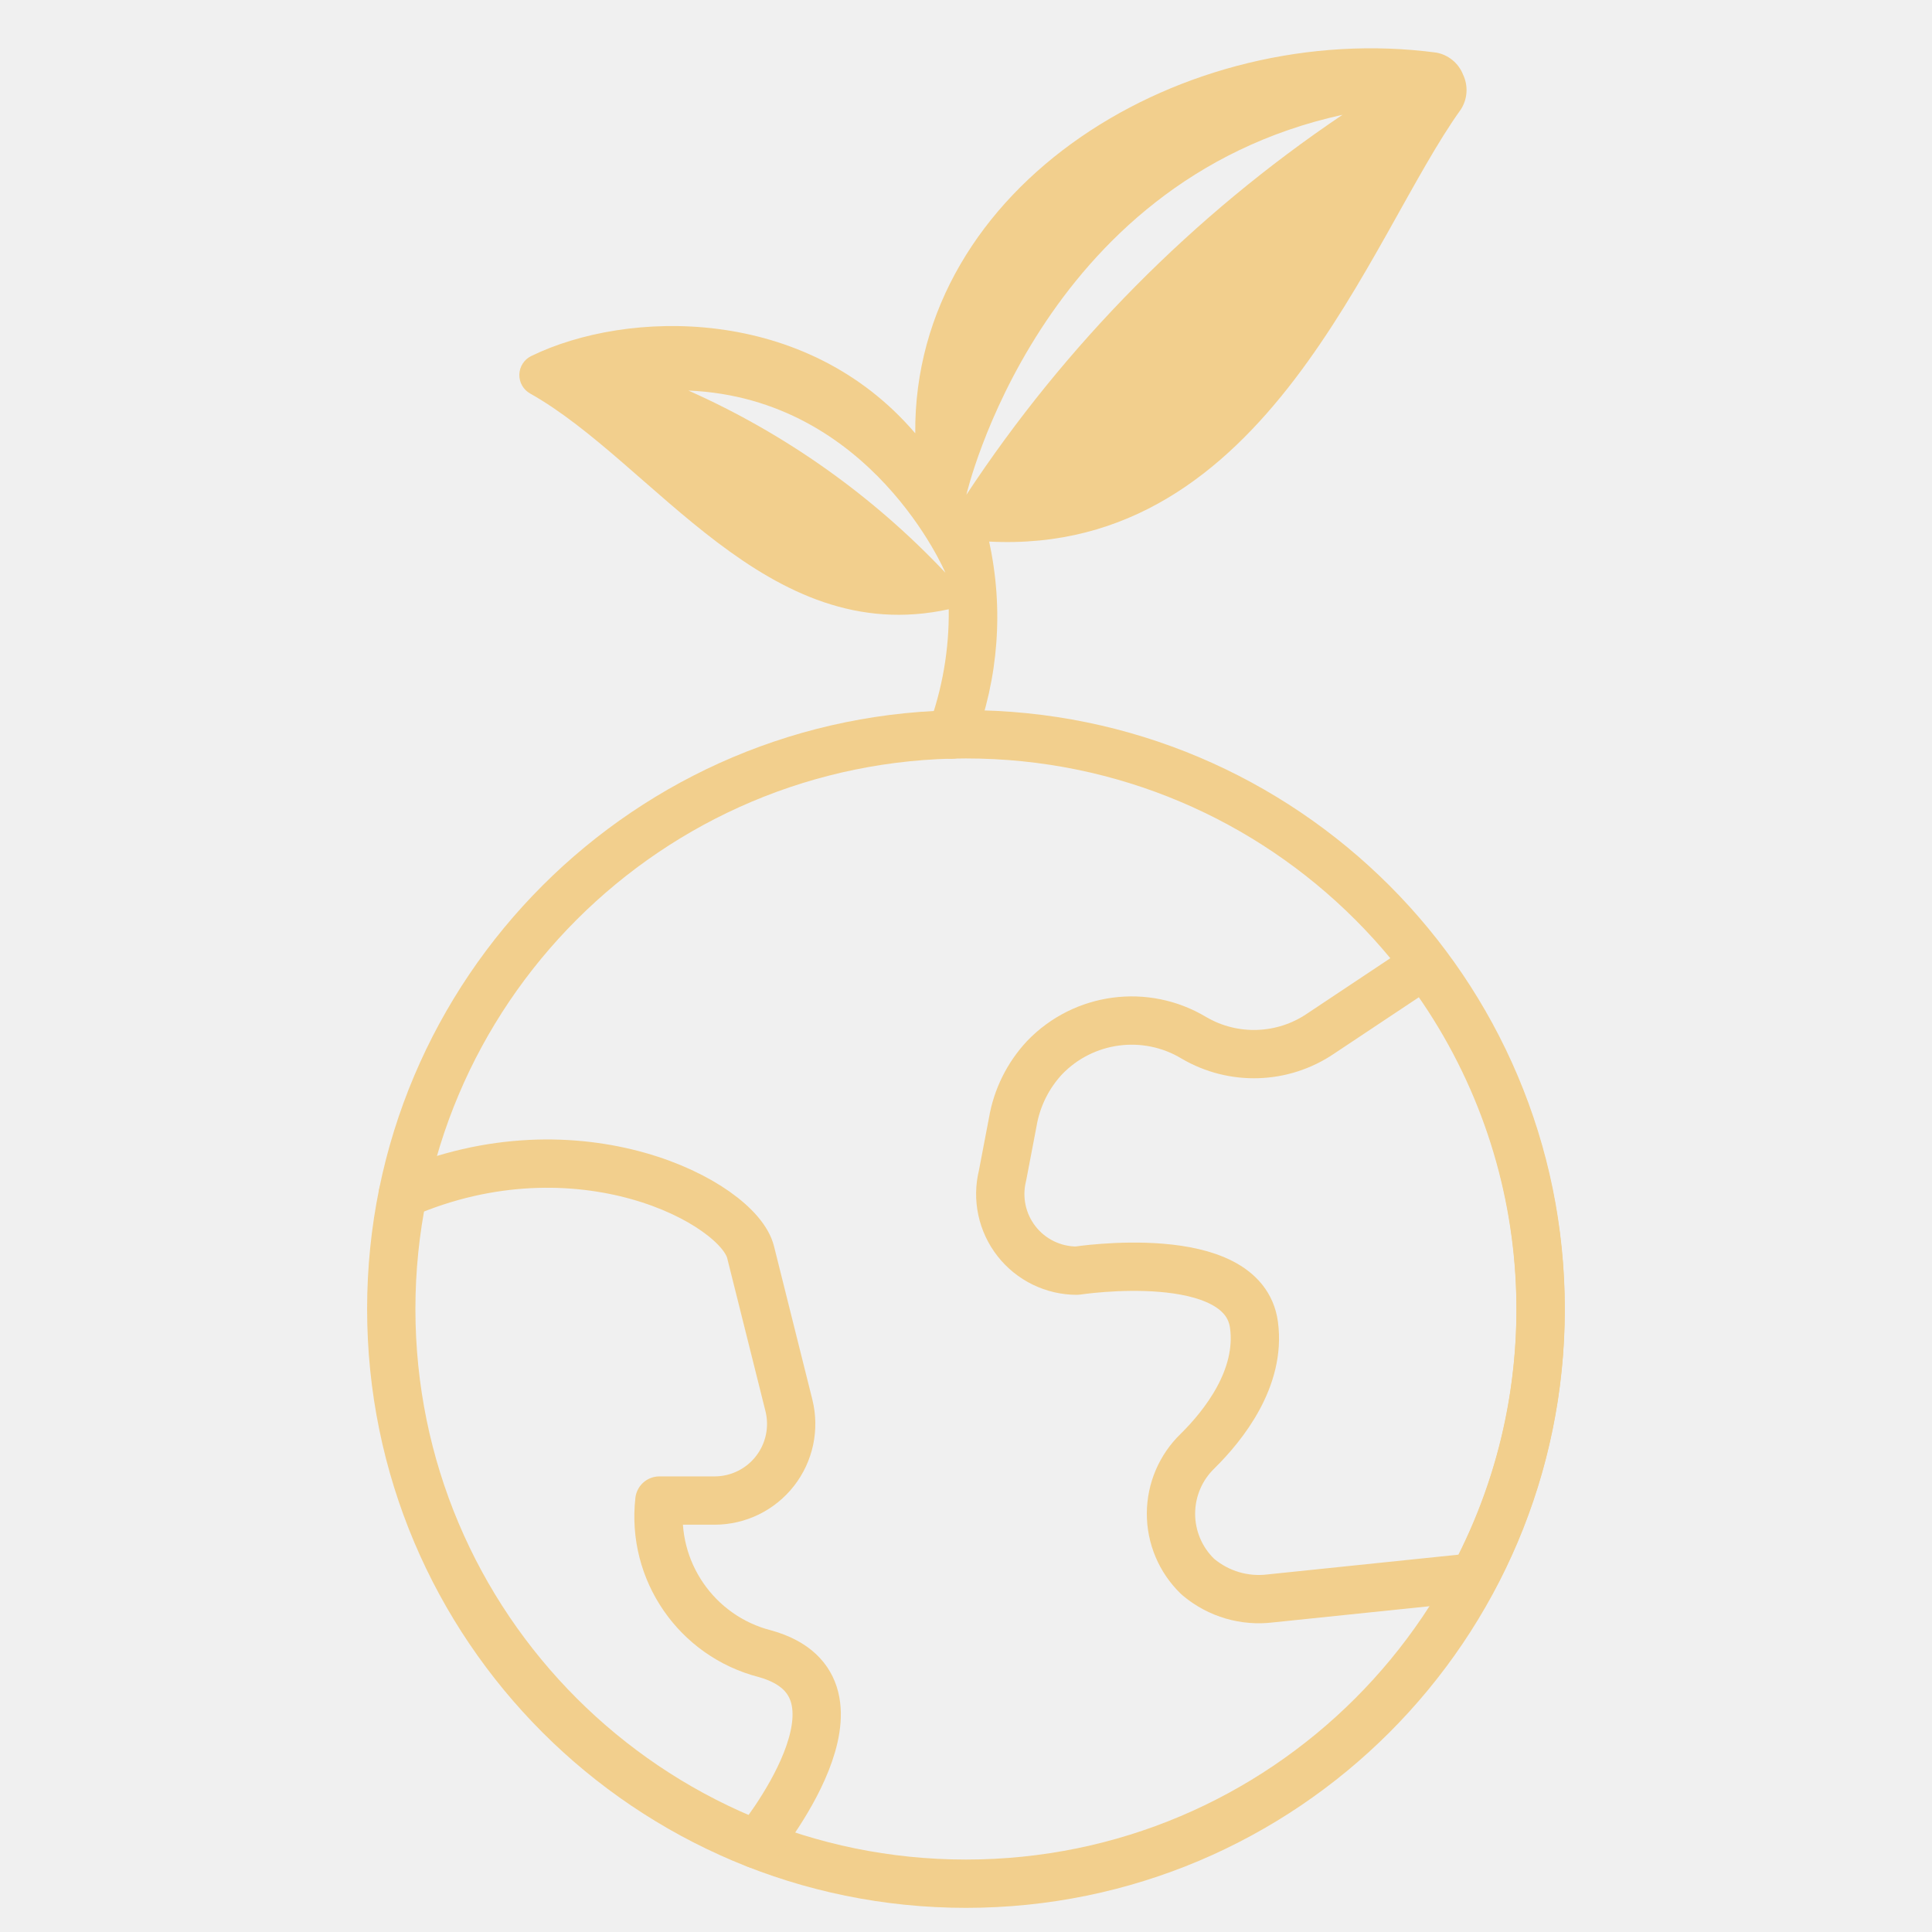
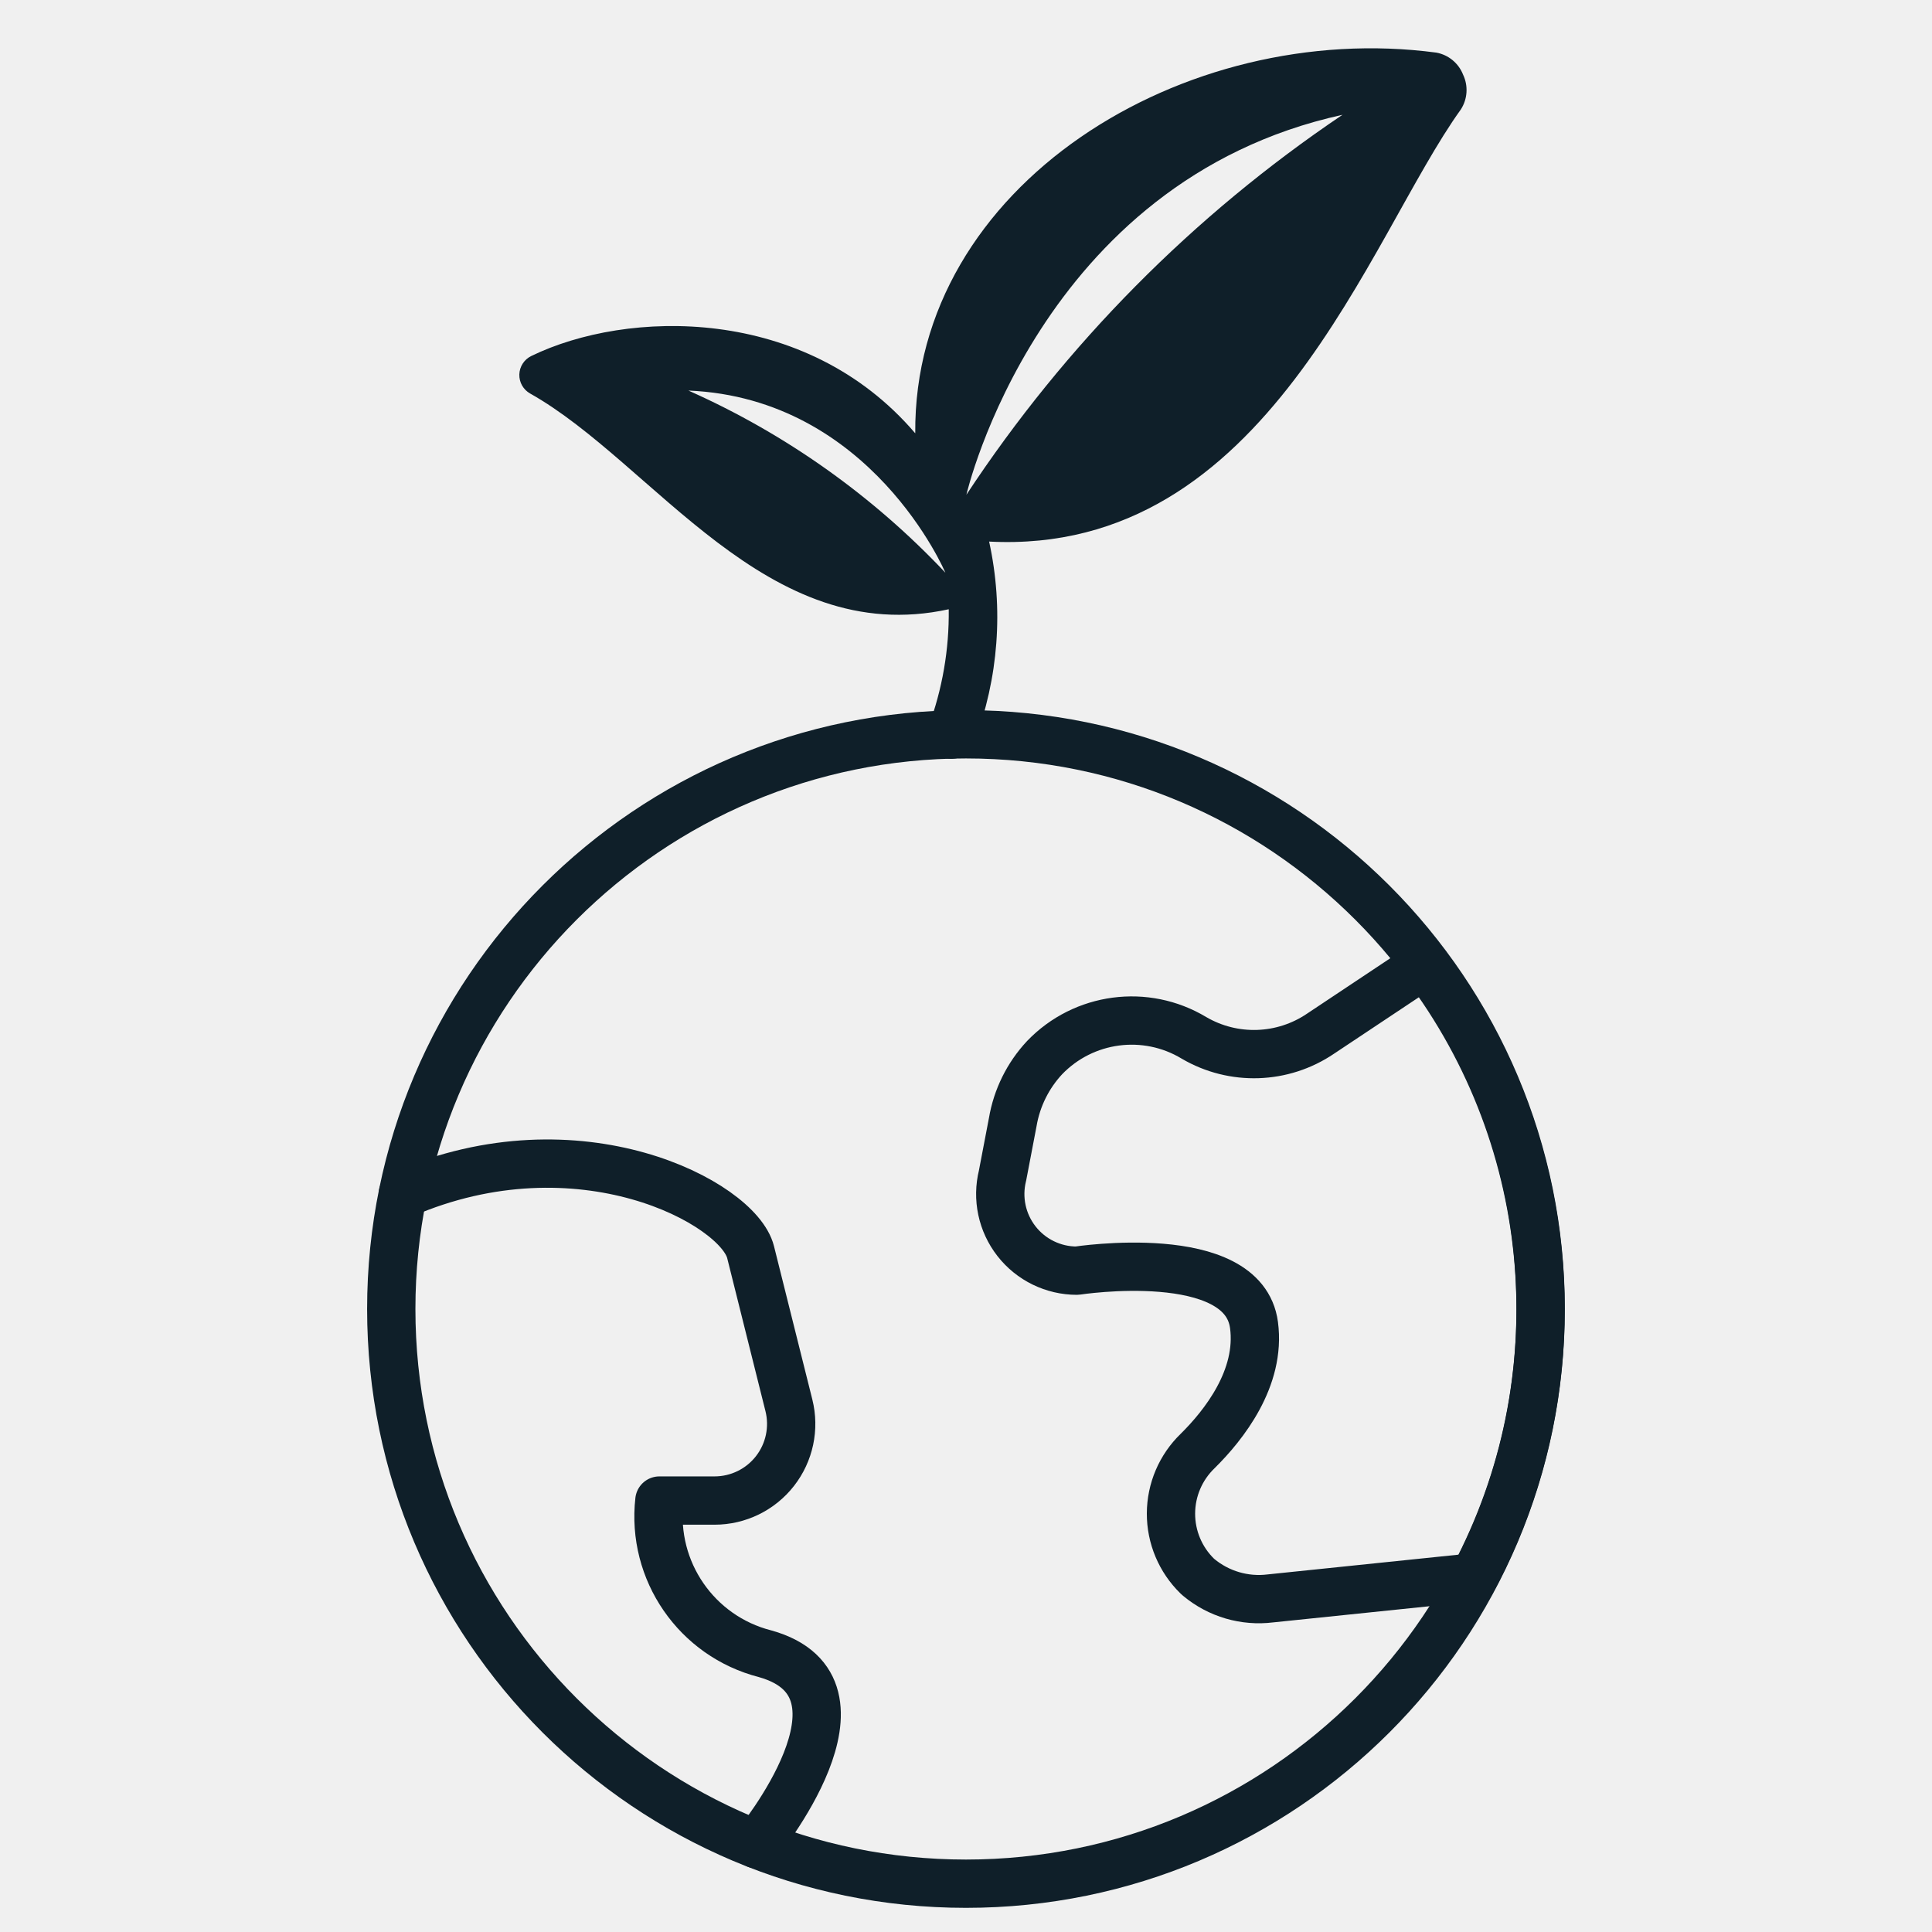
<svg xmlns="http://www.w3.org/2000/svg" fill="#fff" viewBox="0 0 60 60">
  <defs>
-     <style>.a{fill:#f2cf8d;}.b{fill:none;stroke:#f2cf8d;stroke-linecap:round;stroke-linejoin:round;stroke-width:1.5px;}</style>
+     <style>.a{fill:#0f1f29;}.b{fill:none;stroke:#0f1f29;stroke-linecap:round;stroke-linejoin:round;stroke-width:1.5px;}</style>
  </defs>
  <path class="a" d="M45.437,2.318a1.106,1.106,0,0,0-.83-.684C36.772.59,28.362,5.749,28.424,13.457c-3.415-4-8.963-3.844-11.926-2.4a.657.657,0,0,0-.034,1.164c3.841,2.162,7.335,7.938,13,6.7a10.151,10.151,0,0,1-.632,3.655.75.75,0,0,0,.472.95.74.74,0,0,0,.239.04.751.751,0,0,0,.711-.511,10.935,10.935,0,0,0,.464-6.236c8.652.449,11.777-9.428,14.65-13.42A1.113,1.113,0,0,0,45.437,2.318ZM21.379,12.129c5.688.239,7.98,5.656,7.98,5.656A24.862,24.862,0,0,0,21.379,12.129Zm8.633,3.236s2.242-9.73,11.681-11.8A42.248,42.248,0,0,0,30.012,15.365Z" />
  <circle class="b" cx="29.999" cy="40.652" r="17.848" />
  <path class="b" d="M23.5,57.276s4.015-4.87.258-5.918a4.4,4.4,0,0,1-3.28-4.757h1.712A2.38,2.38,0,0,0,24.5,43.644l-1.19-4.759c-.383-1.534-5.326-4.17-10.8-1.8" />
  <path class="b" d="M44.254,29.943,41.013,32.1a3.686,3.686,0,0,1-3.934.131,3.751,3.751,0,0,0-4.638.615,3.883,3.883,0,0,0-.989,2l-.317,1.659a2.38,2.38,0,0,0,2.309,2.957s5.17-.8,5.5,1.688c.221,1.649-.94,3.112-1.75,3.912a2.706,2.706,0,0,0-.011,3.886l.045.04a2.918,2.918,0,0,0,2.226.652l6.32-.654a17.769,17.769,0,0,0-1.525-19.038Z" />
</svg>
